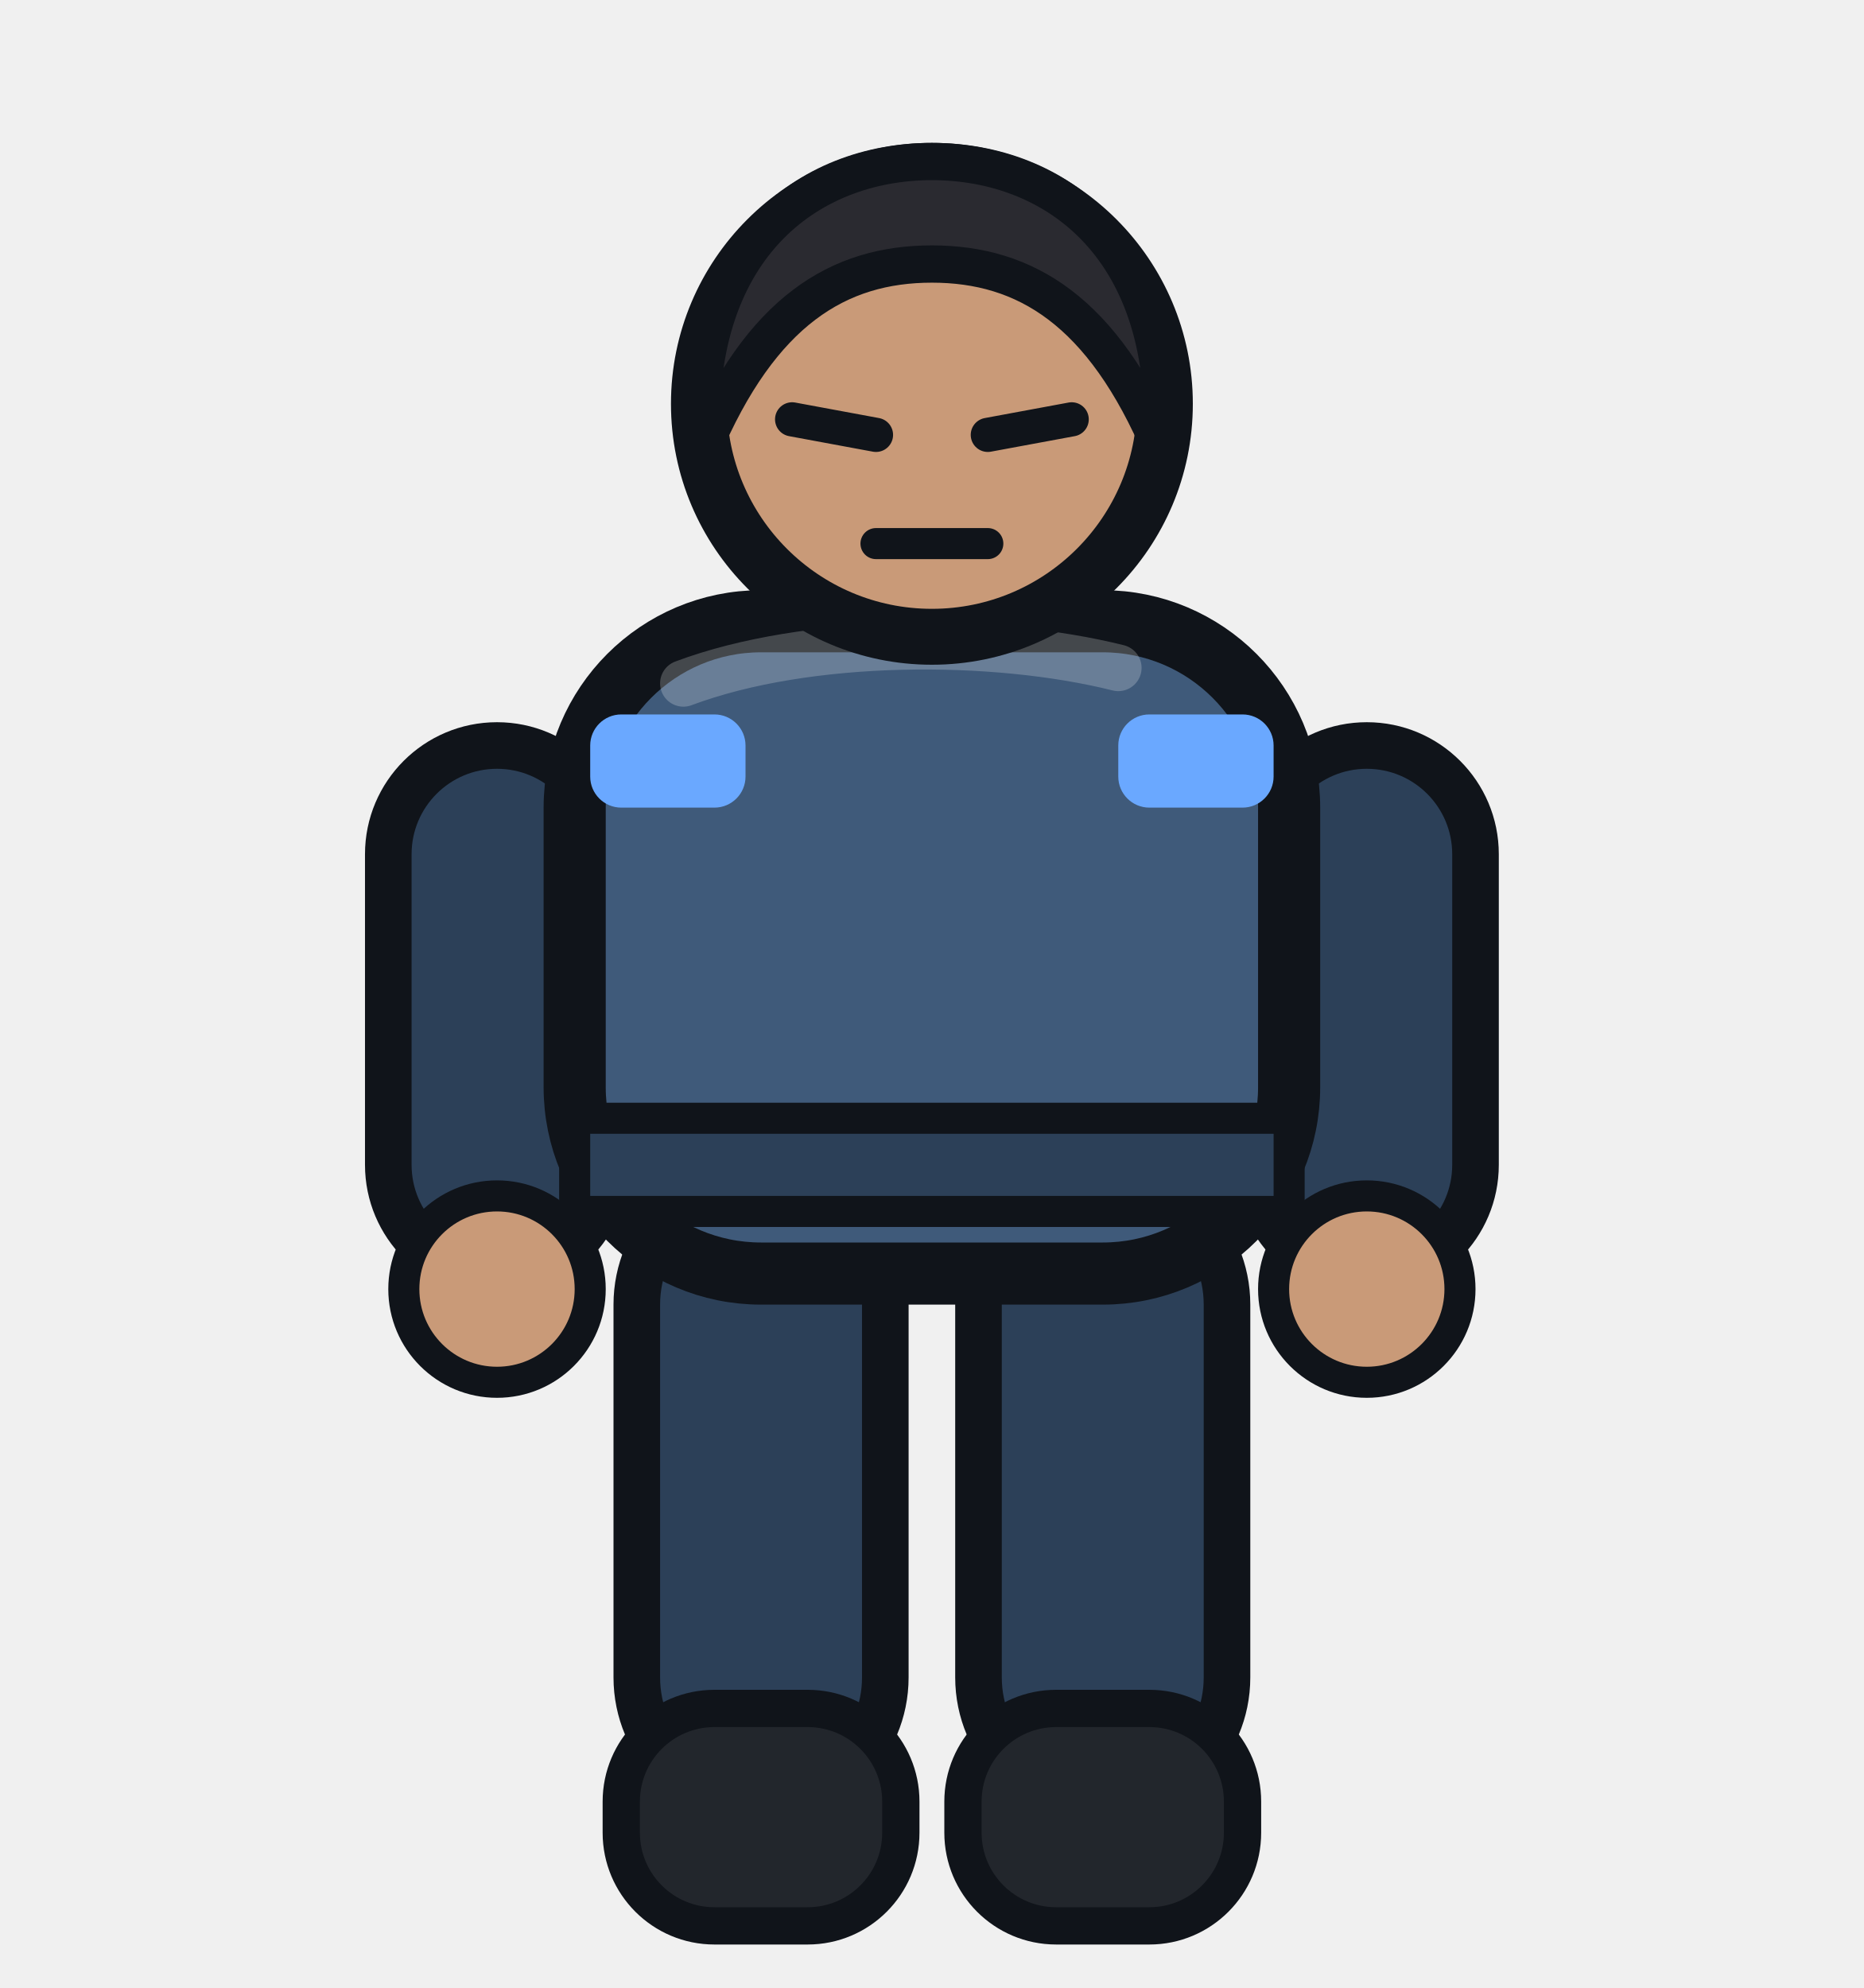
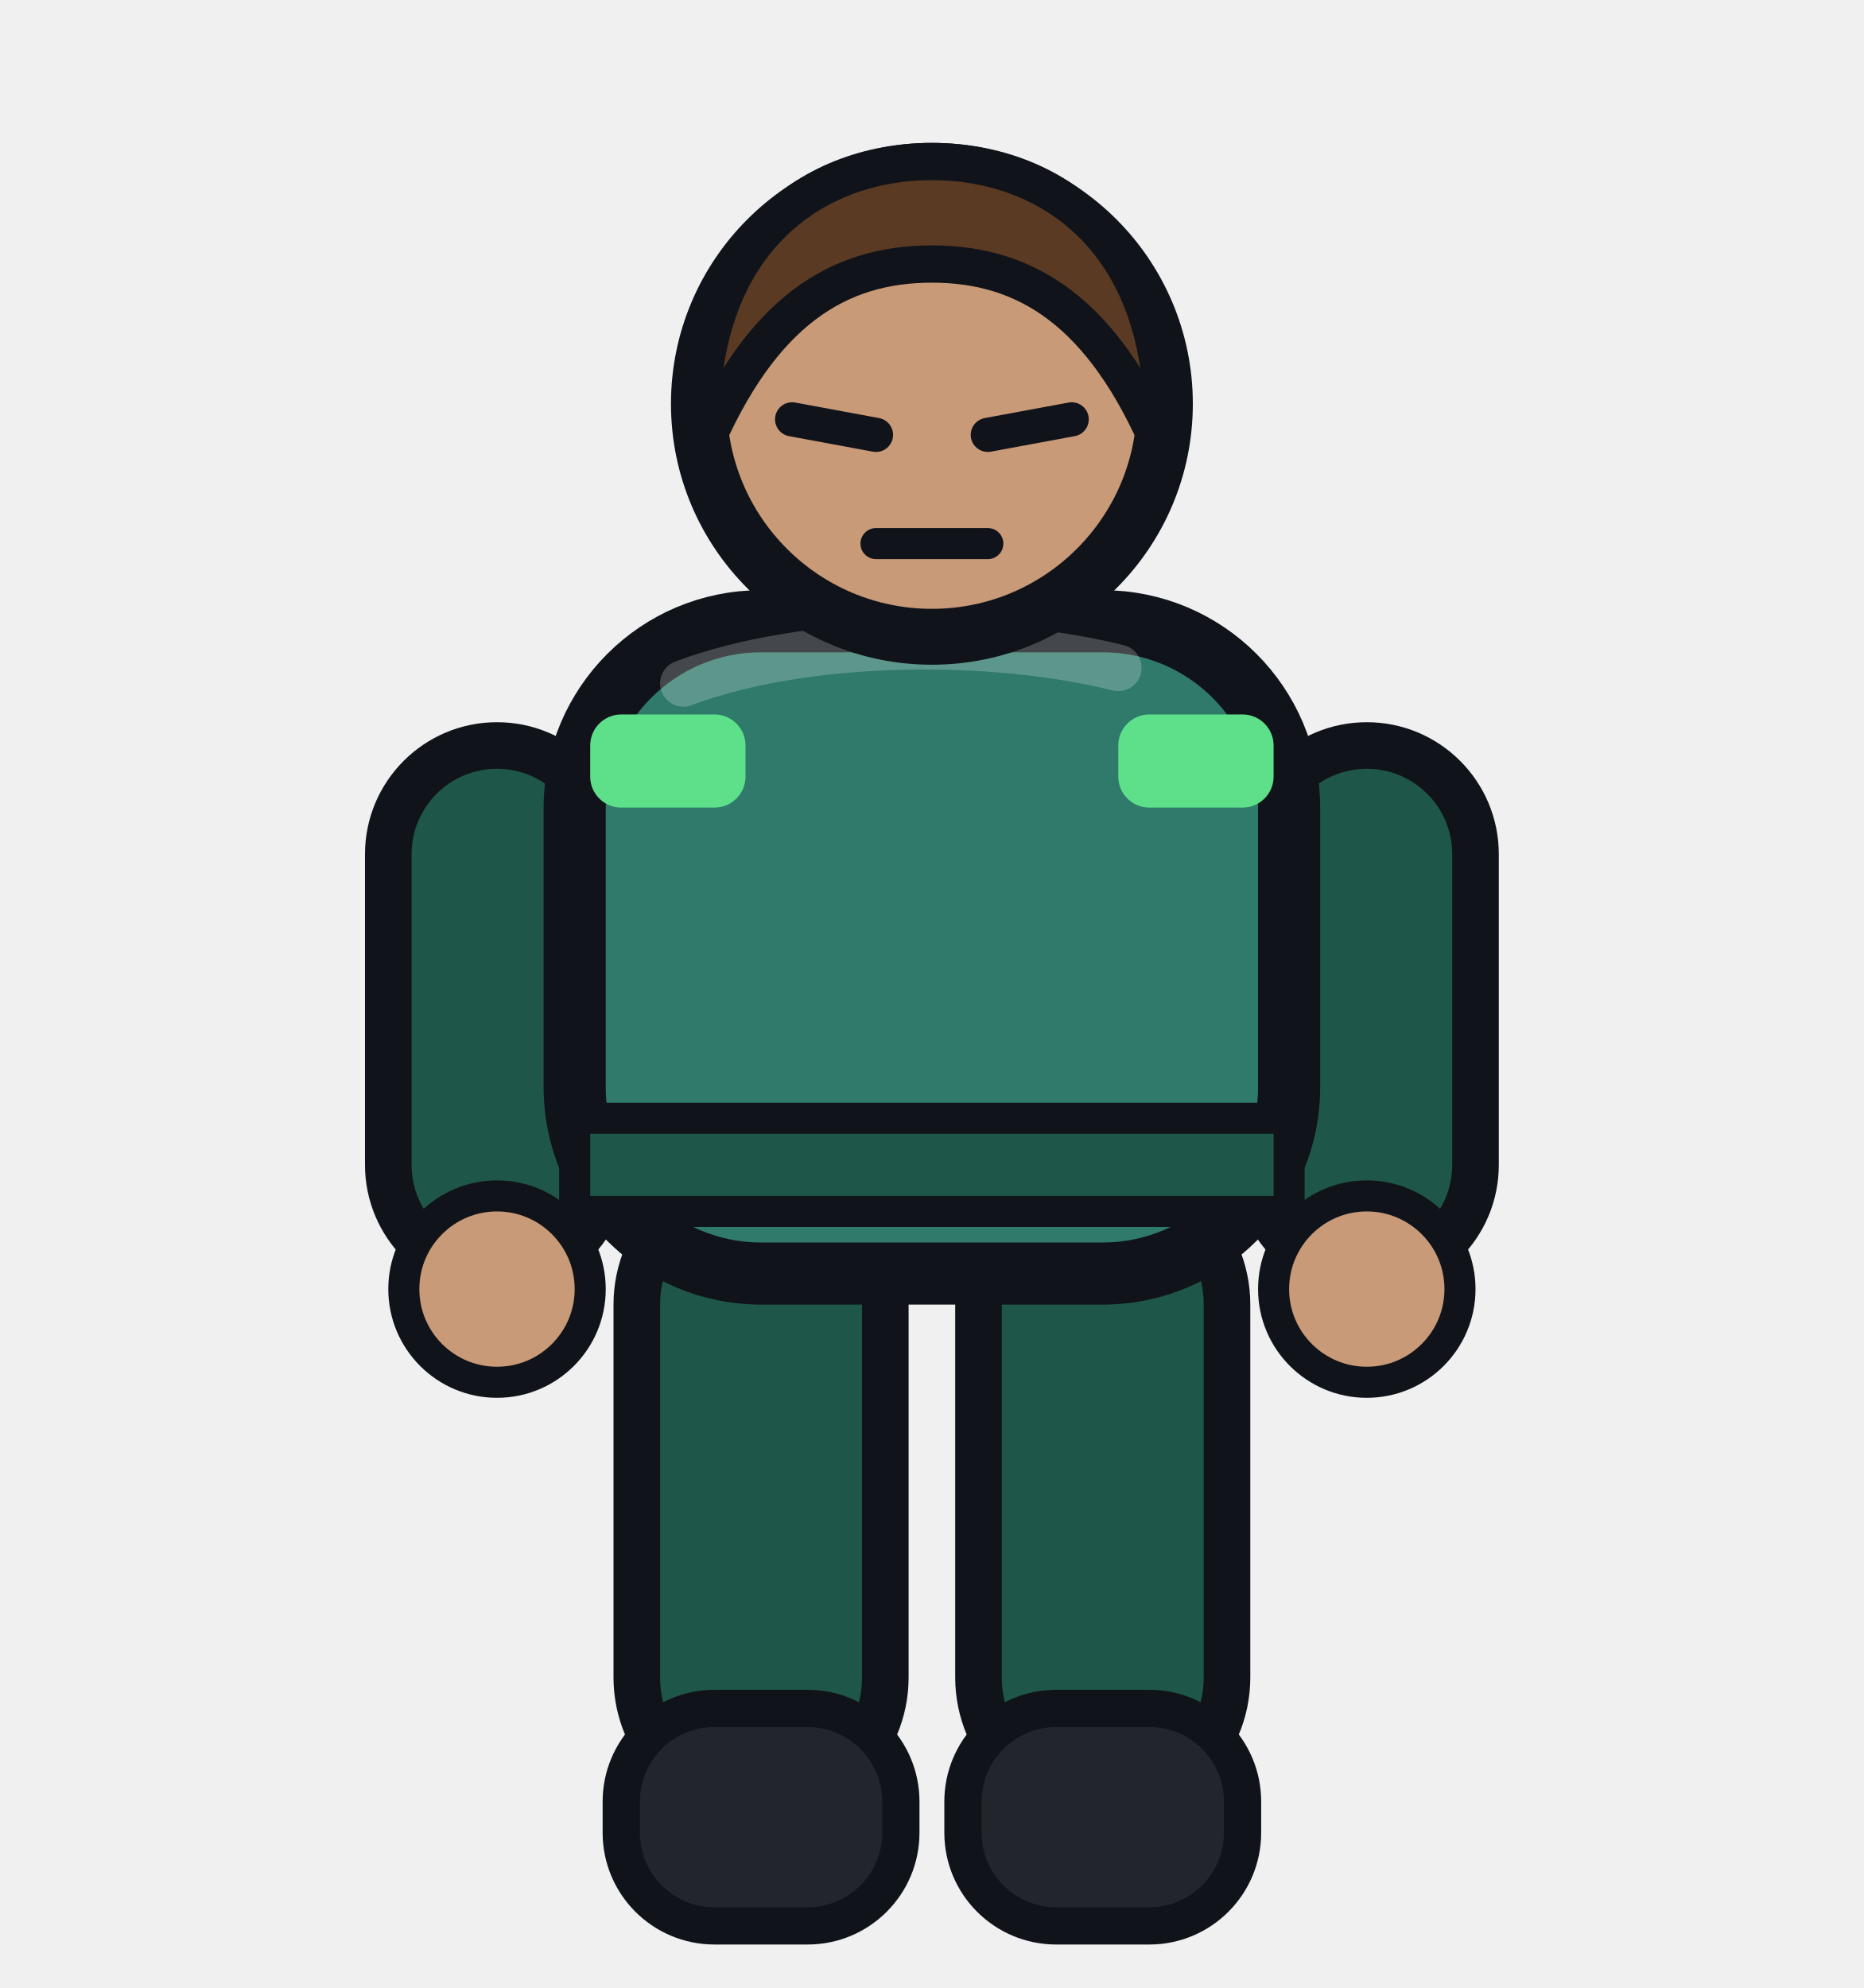
<svg xmlns="http://www.w3.org/2000/svg" width="60" height="64" viewBox="-30 -32 60 64">
  <g id="base">
-     <rect x="-9.5" y="6" width="8" height="20" rx="4" fill="#2c4058" stroke="#10141a" stroke-width="1.5" />
+     <rect x="-9.5" y="6" width="8" height="20" rx="4" fill="#1f564a" stroke="#10141a" stroke-width="1.5" />
    <rect x="-10" y="23" width="9" height="7" rx="3" fill="#22262c" stroke="#10141a" stroke-width="1.2" />
-     <rect x="1.5" y="6" width="8" height="20" rx="4" fill="#2c4058" stroke="#10141a" stroke-width="1.5" />
+     <rect x="1.5" y="6" width="8" height="20" rx="4" fill="#1f564a" stroke="#10141a" stroke-width="1.5" />
    <rect x="1" y="23" width="9" height="7" rx="3" fill="#22262c" stroke="#10141a" stroke-width="1.2" />
-     <rect x="-17.5" y="-8" width="7" height="17" rx="3.5" fill="#2c4058" stroke="#10141a" stroke-width="1.5" />
+     <rect x="-17.5" y="-8" width="7" height="17" rx="3.5" fill="#1f564a" stroke="#10141a" stroke-width="1.5" />
    <circle cx="-14" cy="9.5" r="3" fill="#c99a78" stroke="#10141a" stroke-width="1" />
-     <rect x="10.5" y="-8" width="7" height="17" rx="3.5" fill="#2c4058" stroke="#10141a" stroke-width="1.5" />
+     <rect x="10.5" y="-8" width="7" height="17" rx="3.5" fill="#1f564a" stroke="#10141a" stroke-width="1.5" />
    <circle cx="14" cy="9.5" r="3" fill="#c99a78" stroke="#10141a" stroke-width="1" />
-     <rect x="-11.5" y="-12" width="23" height="21" rx="6" fill="#3f5a7a" stroke="#10141a" stroke-width="2" />
+     <rect x="-11.5" y="-12" width="23" height="21" rx="6" fill="#2f7a6a" stroke="#10141a" stroke-width="2" />
    <path d="M-8,-10 C-4,-11.5 2,-11.5 6,-10.5" fill="none" stroke="#ffffff" stroke-width="1.5" stroke-linejoin="round" stroke-linecap="round" opacity="0.22" />
-     <rect x="-11" y="-9" width="5" height="3" rx="1" fill="#6aa8ff" />
-     <rect x="6" y="-9" width="5" height="3" rx="1" fill="#6aa8ff" />
-     <rect x="-11.5" y="4" width="23" height="3" fill="#2c4058" stroke="#10141a" stroke-width="1" />
+     <rect x="-11" y="-9" width="5" height="3" rx="1" fill="#5ee08a" />
+     <rect x="6" y="-9" width="5" height="3" rx="1" fill="#5ee08a" />
+     <rect x="-11.5" y="4" width="23" height="3" fill="#1f564a" stroke="#10141a" stroke-width="1" />
    <circle cx="0" cy="-19" r="7.5" fill="#c99a78" stroke="#10141a" stroke-width="1.8" />
-     <path d="M-7.4,-17.5 C-7.8,-24 -4,-26.8 0,-26.8 C4,-26.8 7.8,-24 7.4,-17.5 C5.5,-22 3,-23.5 0,-23.5 C-3,-23.5 -5.5,-22 -7.4,-17.5 Z" fill="#2a2a30" stroke="#10141a" stroke-width="1.2" stroke-linejoin="round" stroke-linecap="round" />
+     <path d="M-7.4,-17.5 C-7.8,-24 -4,-26.8 0,-26.8 C4,-26.8 7.8,-24 7.4,-17.5 C5.5,-22 3,-23.5 0,-23.5 C-3,-23.5 -5.5,-22 -7.4,-17.5 Z" fill="#5a3a22" stroke="#10141a" stroke-width="1.2" stroke-linejoin="round" stroke-linecap="round" />
    <line x1="-4.5" y1="-18.5" x2="-1.8" y2="-18" stroke="#10141a" stroke-width="1.1" stroke-linecap="round" />
    <line x1="1.8" y1="-18" x2="4.5" y2="-18.5" stroke="#10141a" stroke-width="1.1" stroke-linecap="round" />
    <line x1="-1.8" y1="-14.5" x2="1.8" y2="-14.5" stroke="#10141a" stroke-width="1" stroke-linecap="round" />
  </g>
  <g id="meta">
    <circle id="collider" cx="0" cy="0" r="19.2" fill="none" stroke="none" />
  </g>
</svg>
